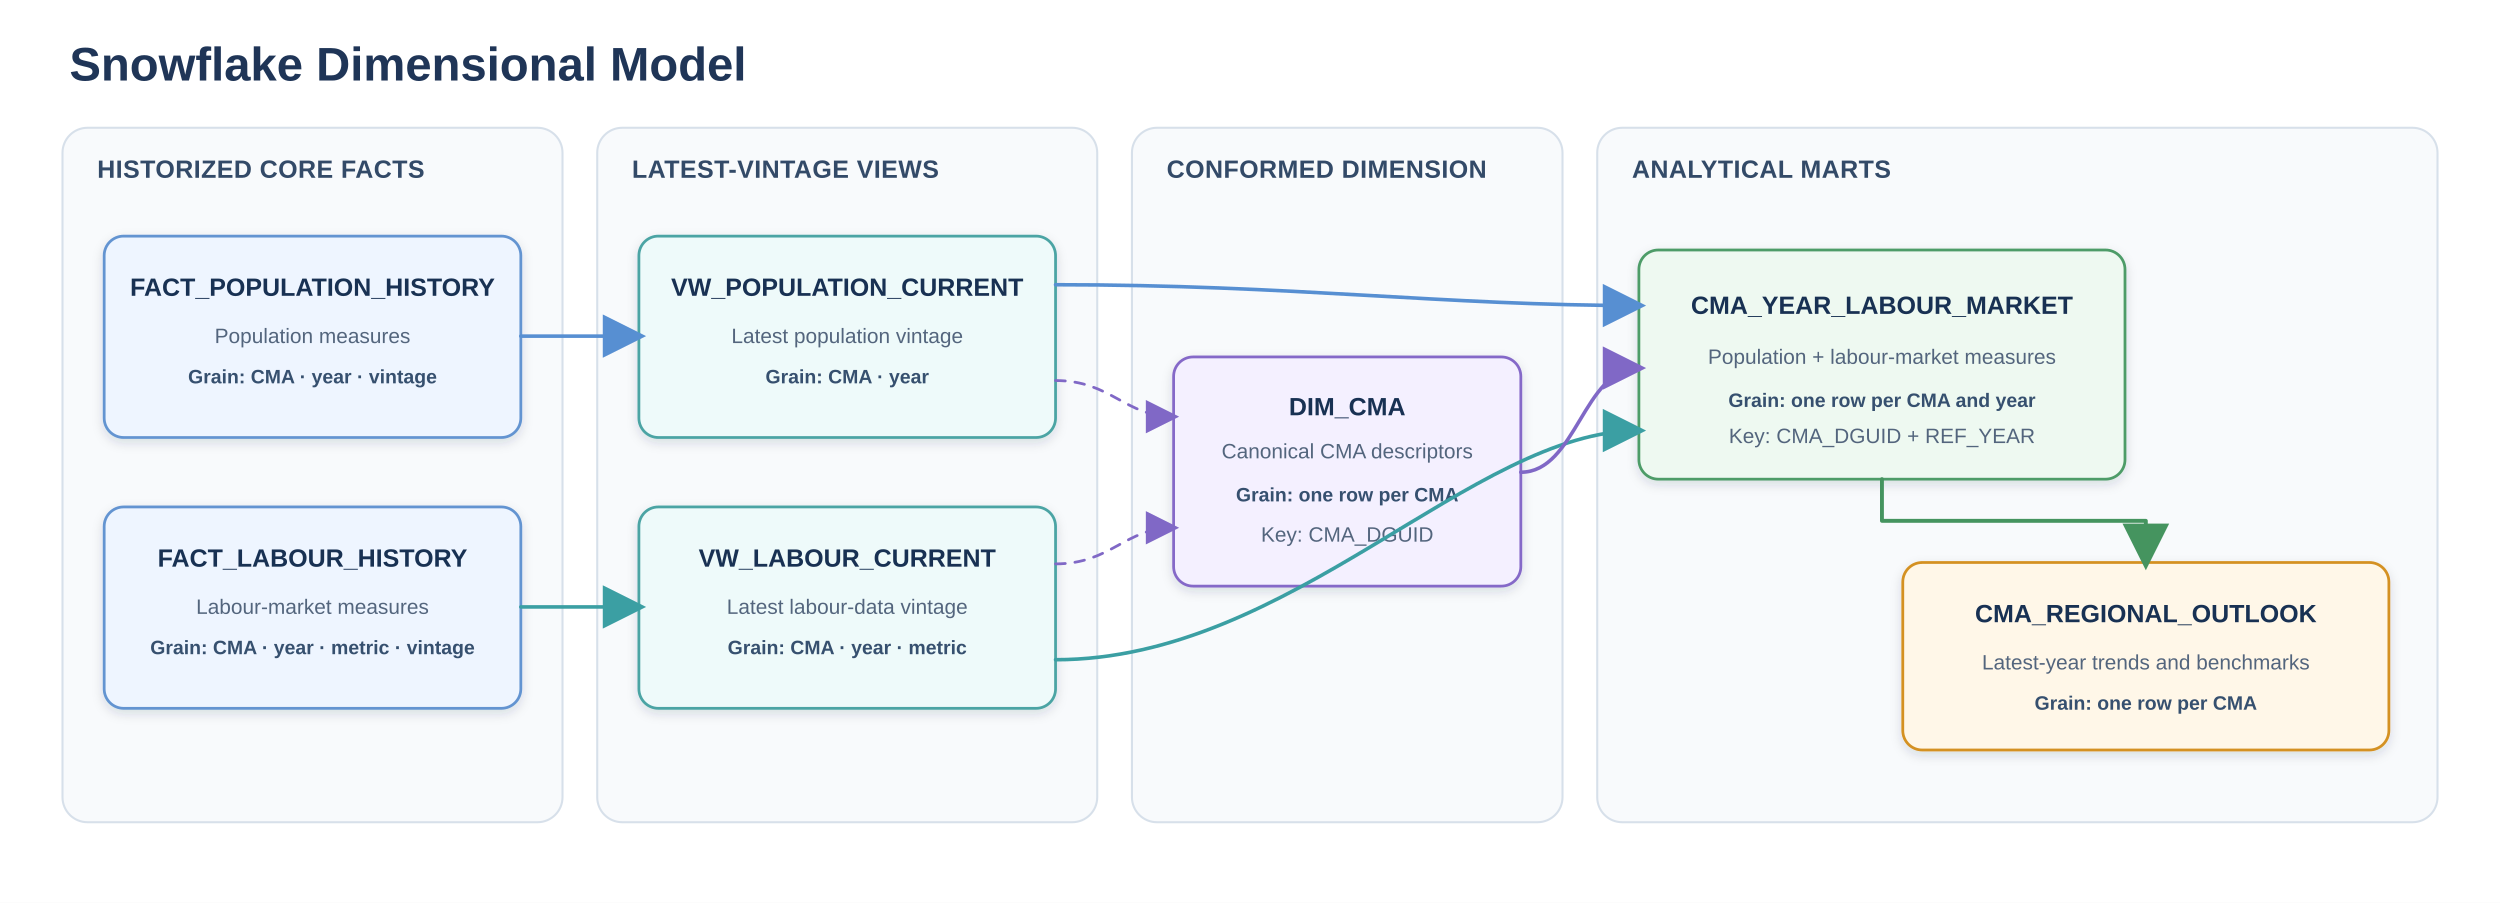
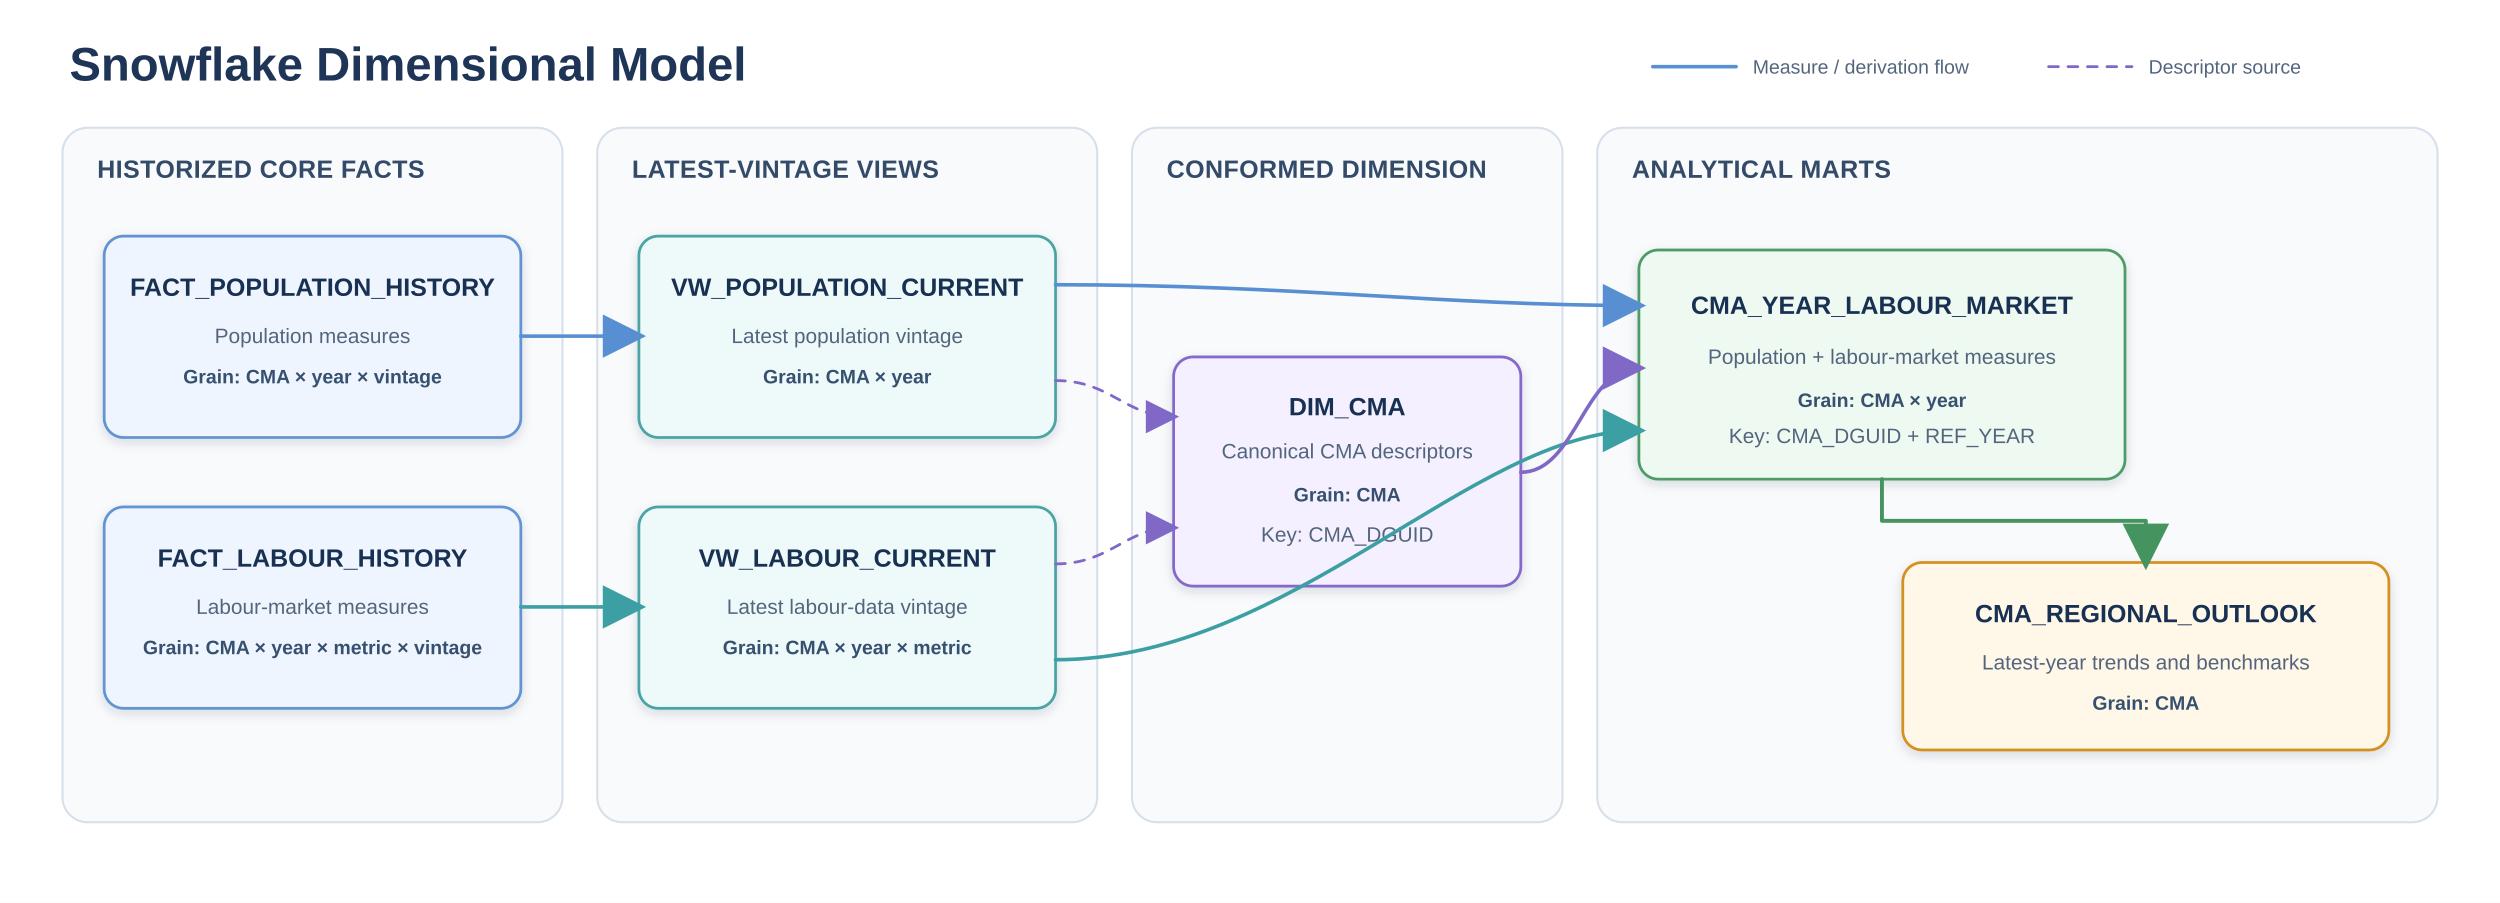
<svg xmlns="http://www.w3.org/2000/svg" width="1800" height="650" viewBox="0 0 1800 650" role="img" aria-labelledby="title desc">
  <defs>
    <filter id="shadow" x="-10%" y="-10%" width="120%" height="130%">
      <feDropShadow dx="0" dy="3" stdDeviation="4" flood-color="#20324d" flood-opacity="0.14" />
    </filter>
    <marker id="arrow-blue" markerWidth="12" markerHeight="12" refX="10" refY="6" orient="auto" markerUnits="strokeWidth">
      <path d="M 0 0 L 12 6 L 0 12 z" fill="#578fd2" />
    </marker>
    <marker id="arrow-teal" markerWidth="12" markerHeight="12" refX="10" refY="6" orient="auto" markerUnits="strokeWidth">
      <path d="M 0 0 L 12 6 L 0 12 z" fill="#3b9fa3" />
    </marker>
    <marker id="arrow-purple" markerWidth="12" markerHeight="12" refX="10" refY="6" orient="auto" markerUnits="strokeWidth">
      <path d="M 0 0 L 12 6 L 0 12 z" fill="#8068c6" />
    </marker>
    <marker id="arrow-green" markerWidth="12" markerHeight="12" refX="10" refY="6" orient="auto" markerUnits="strokeWidth">
      <path d="M 0 0 L 12 6 L 0 12 z" fill="#45945f" />
    </marker>
    <style>
      .title { font: 700 34px Arial, sans-serif; fill: #1f3557; }
      .lane-title { font: 700 18px Arial, sans-serif; fill: #334a68; letter-spacing: 0.3px; }
      .box-title { font: 700 18px Arial, sans-serif; fill: #183153; }
      .box-meta { font: 15px Arial, sans-serif; fill: #53657d; }
      .grain { font: 700 14px Arial, sans-serif; fill: #36506f; }
+       .legend-text { font: 14px Arial, sans-serif; fill: #53657d; }
      .connector-pop { fill: none; stroke: #578fd2; stroke-width: 2.6; stroke-linecap: round; stroke-linejoin: round; marker-end: url(#arrow-blue); }
      .connector-labour { fill: none; stroke: #3b9fa3; stroke-width: 2.6; stroke-linecap: round; stroke-linejoin: round; marker-end: url(#arrow-teal); }
      .connector-dim { fill: none; stroke: #8068c6; stroke-width: 2.6; stroke-linecap: round; stroke-linejoin: round; marker-end: url(#arrow-purple); }
      .descriptor-flow { fill: none; stroke: #8068c6; stroke-width: 2; stroke-dasharray: 7 7; stroke-linecap: round; marker-end: url(#arrow-purple); }
      .connector-output { fill: none; stroke: #45945f; stroke-width: 2.8; stroke-linecap: round; stroke-linejoin: round; marker-end: url(#arrow-green); }
      .history { fill: #eef5ff; stroke: #6394d1; stroke-width: 2; }
      .current { fill: #eefafa; stroke: #4ba4a4; stroke-width: 2; }
      .dimension { fill: #f4f0ff; stroke: #8569c8; stroke-width: 2; }
      .mart { fill: #eef9f1; stroke: #4d9c68; stroke-width: 2; }
      .outlook { fill: #fff7e8; stroke: #d49122; stroke-width: 2; }
      .lane { fill: #f8fafc; stroke: #d7e0ea; stroke-width: 1.5; }
    </style>
  </defs>
  <rect width="1800" height="650" fill="#ffffff" />
  <text x="50" y="58" class="title">Snowflake Dimensional Model</text>
+   <line x1="1190" y1="48" x2="1250" y2="48" stroke="#578fd2" stroke-width="2.6" stroke-linecap="round" />
+   <text x="1262" y="53" class="legend-text">Measure / derivation flow</text>
+   <line x1="1475" y1="48" x2="1535" y2="48" stroke="#8068c6" stroke-width="2" stroke-dasharray="7 7" stroke-linecap="round" />
+   <text x="1547" y="53" class="legend-text">Descriptor source</text>
  <rect x="45" y="92" width="360" height="500" rx="18" class="lane" />
  <rect x="430" y="92" width="360" height="500" rx="18" class="lane" />
  <rect x="815" y="92" width="310" height="500" rx="18" class="lane" />
  <rect x="1150" y="92" width="605" height="500" rx="18" class="lane" />
  <text x="70" y="128" class="lane-title">HISTORIZED CORE FACTS</text>
  <text x="455" y="128" class="lane-title">LATEST-VINTAGE VIEWS</text>
  <text x="840" y="128" class="lane-title">CONFORMED DIMENSION</text>
  <text x="1175" y="128" class="lane-title">ANALYTICAL MARTS</text>
  <rect x="75" y="170" width="300" height="145" rx="14" class="history" filter="url(#shadow)" />
  <text x="225" y="213" text-anchor="middle" class="box-title">FACT_POPULATION_HISTORY</text>
  <text x="225" y="247" text-anchor="middle" class="box-meta">Population measures</text>
-   <text x="225" y="276" text-anchor="middle" class="grain">Grain: CMA · year · vintage</text>
+   <text x="225" y="276" text-anchor="middle" class="grain">Grain: CMA × year × vintage</text>
  <rect x="75" y="365" width="300" height="145" rx="14" class="history" filter="url(#shadow)" />
  <text x="225" y="408" text-anchor="middle" class="box-title">FACT_LABOUR_HISTORY</text>
  <text x="225" y="442" text-anchor="middle" class="box-meta">Labour-market measures</text>
-   <text x="225" y="471" text-anchor="middle" class="grain">Grain: CMA · year · metric · vintage</text>
+   <text x="225" y="471" text-anchor="middle" class="grain">Grain: CMA × year × metric × vintage</text>
  <rect x="460" y="170" width="300" height="145" rx="14" class="current" filter="url(#shadow)" />
  <text x="610" y="213" text-anchor="middle" class="box-title">VW_POPULATION_CURRENT</text>
  <text x="610" y="247" text-anchor="middle" class="box-meta">Latest population vintage</text>
-   <text x="610" y="276" text-anchor="middle" class="grain">Grain: CMA · year</text>
+   <text x="610" y="276" text-anchor="middle" class="grain">Grain: CMA × year</text>
  <rect x="460" y="365" width="300" height="145" rx="14" class="current" filter="url(#shadow)" />
  <text x="610" y="408" text-anchor="middle" class="box-title">VW_LABOUR_CURRENT</text>
  <text x="610" y="442" text-anchor="middle" class="box-meta">Latest labour-data vintage</text>
-   <text x="610" y="471" text-anchor="middle" class="grain">Grain: CMA · year · metric</text>
+   <text x="610" y="471" text-anchor="middle" class="grain">Grain: CMA × year × metric</text>
  <rect x="845" y="257" width="250" height="165" rx="14" class="dimension" filter="url(#shadow)" />
  <text x="970" y="299" text-anchor="middle" class="box-title">DIM_CMA</text>
  <text x="970" y="330" text-anchor="middle" class="box-meta">Canonical CMA descriptors</text>
-   <text x="970" y="361" text-anchor="middle" class="grain">Grain: one row per CMA</text>
+   <text x="970" y="361" text-anchor="middle" class="grain">Grain: CMA</text>
  <text x="970" y="390" text-anchor="middle" class="box-meta">Key: CMA_DGUID</text>
  <rect x="1180" y="180" width="350" height="165" rx="14" class="mart" filter="url(#shadow)" />
  <text x="1355" y="226" text-anchor="middle" class="box-title">CMA_YEAR_LABOUR_MARKET</text>
  <text x="1355" y="262" text-anchor="middle" class="box-meta">Population + labour-market measures</text>
-   <text x="1355" y="293" text-anchor="middle" class="grain">Grain: one row per CMA and year</text>
+   <text x="1355" y="293" text-anchor="middle" class="grain">Grain: CMA × year</text>
  <text x="1355" y="319" text-anchor="middle" class="box-meta">Key: CMA_DGUID + REF_YEAR</text>
  <rect x="1370" y="405" width="350" height="135" rx="14" class="outlook" filter="url(#shadow)" />
  <text x="1545" y="448" text-anchor="middle" class="box-title">CMA_REGIONAL_OUTLOOK</text>
  <text x="1545" y="482" text-anchor="middle" class="box-meta">Latest-year trends and benchmarks</text>
-   <text x="1545" y="511" text-anchor="middle" class="grain">Grain: one row per CMA</text>
+   <text x="1545" y="511" text-anchor="middle" class="grain">Grain: CMA</text>
  <path d="M 375 242 H 460" class="connector-pop" />
  <path d="M 375 437 H 460" class="connector-labour" />
  <path d="M 760 274 C 800 274, 810 300, 845 300" class="descriptor-flow" />
  <path d="M 760 406 C 800 406, 810 380, 845 380" class="descriptor-flow" />
  <path d="M 760 205 C 930 205, 1040 220, 1180 220" class="connector-pop" />
  <path d="M 760 475 C 930 475, 1060 310, 1180 310" class="connector-labour" />
  <path d="M 1095 340 C 1135 340, 1140 265, 1180 265" class="connector-dim" />
  <path d="M 1355 345 V 375 H 1545 V 405" class="connector-output" />
</svg>
